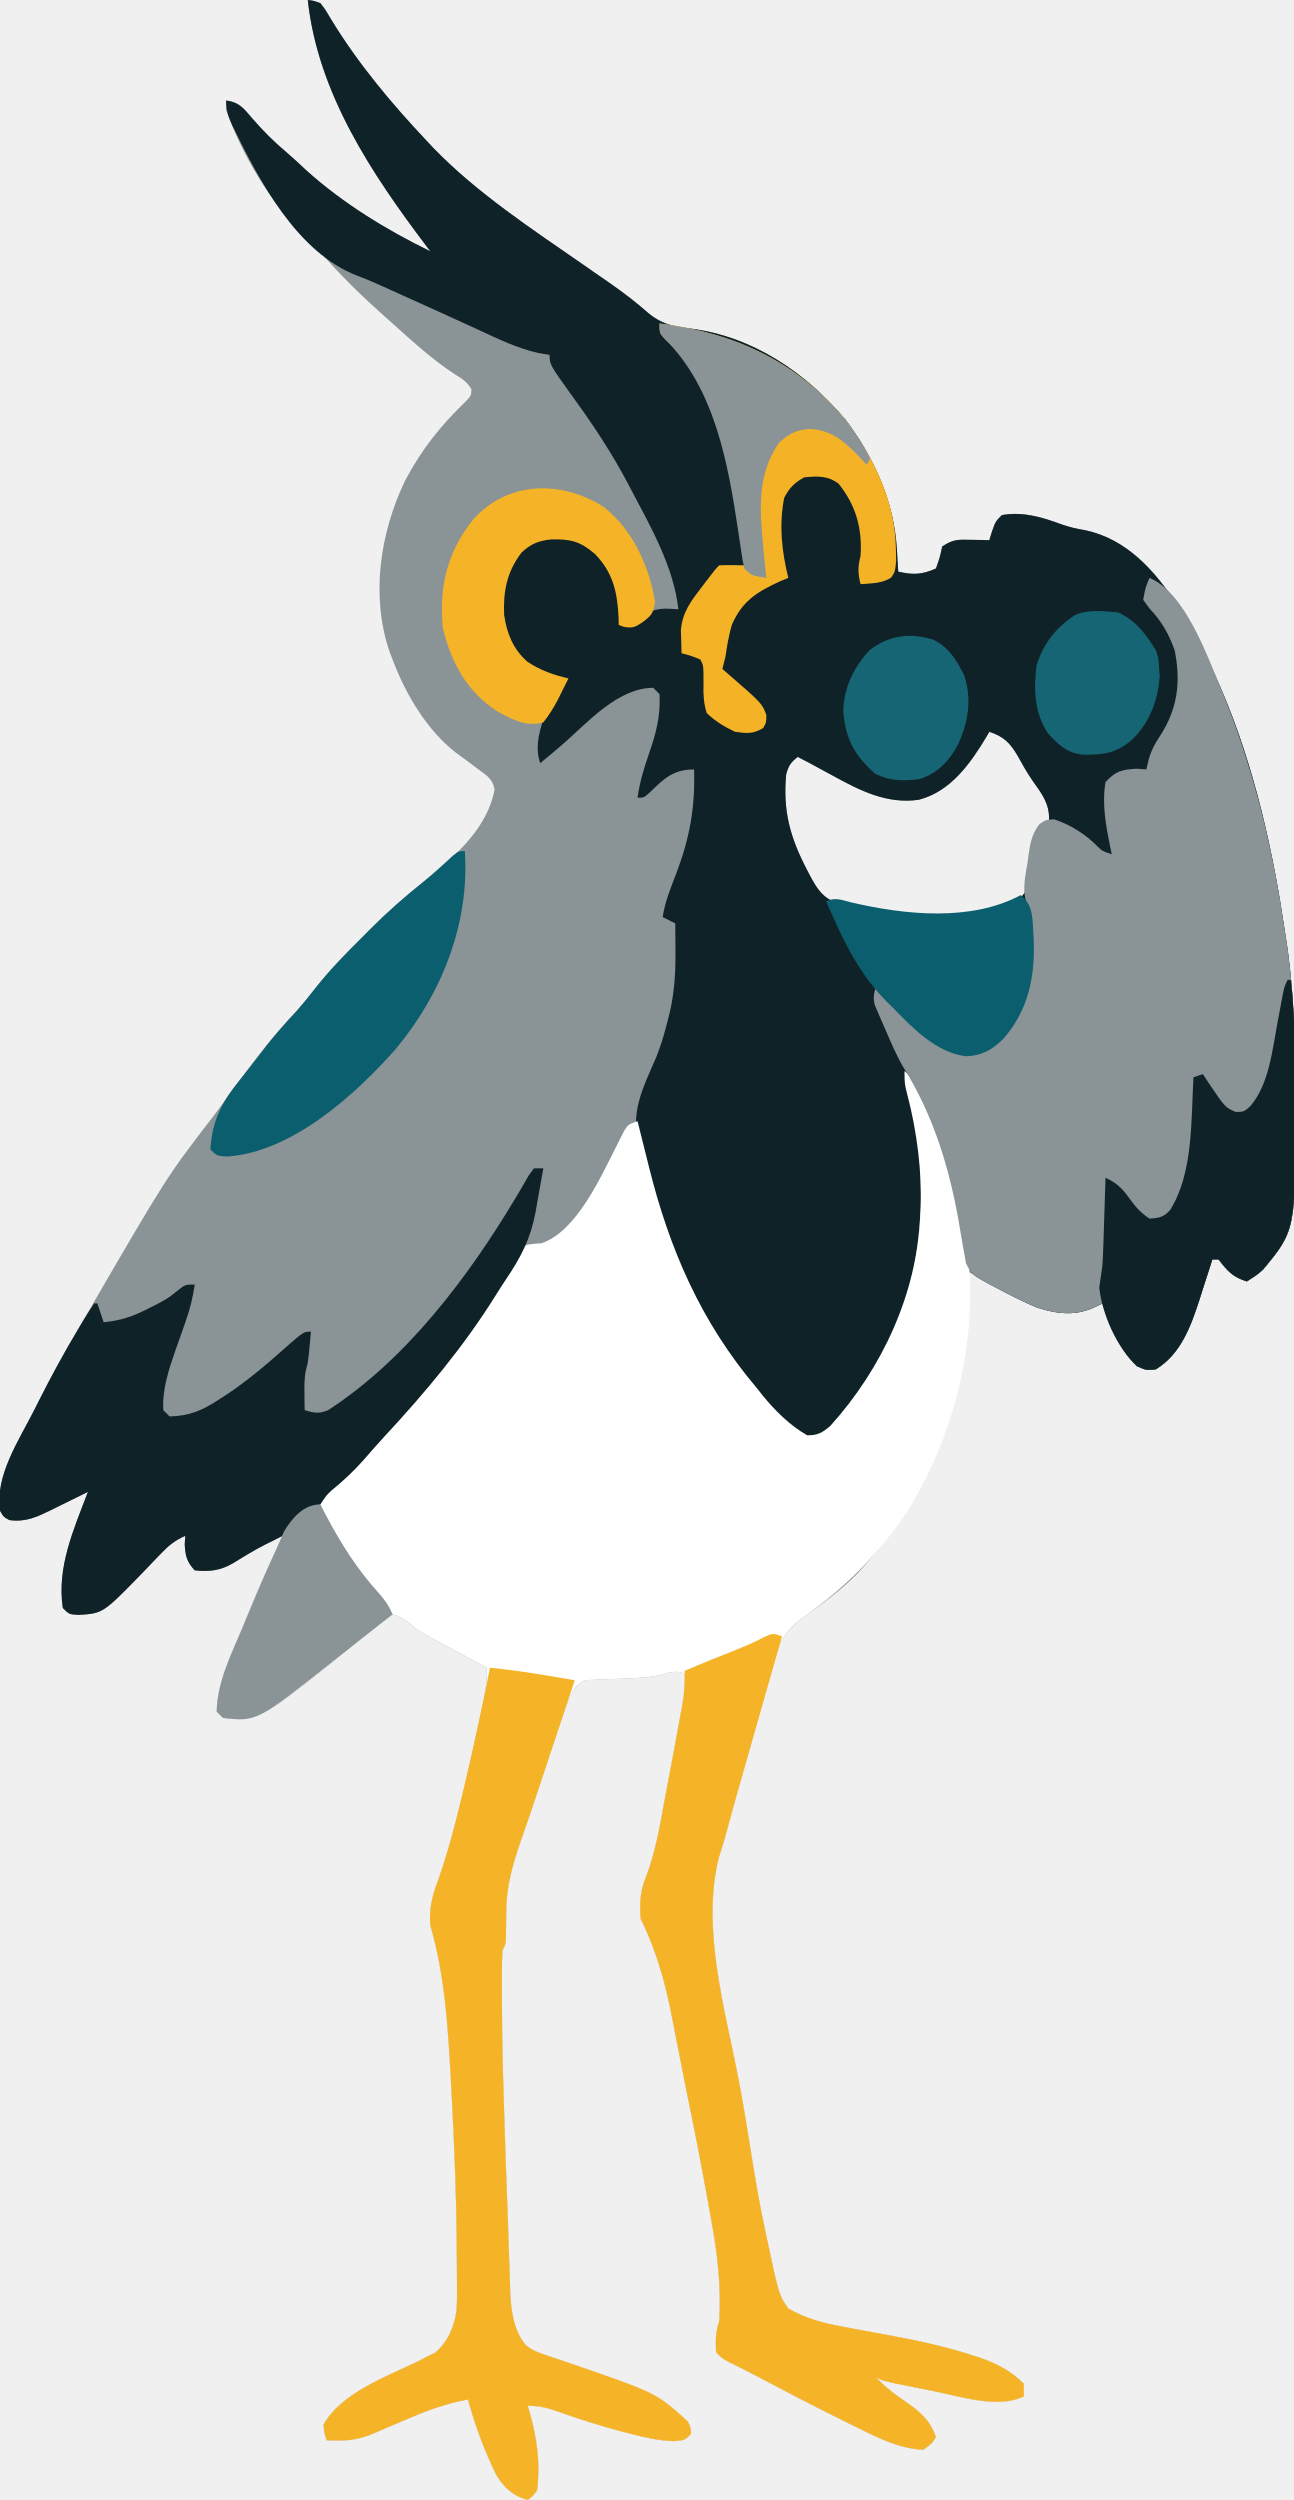
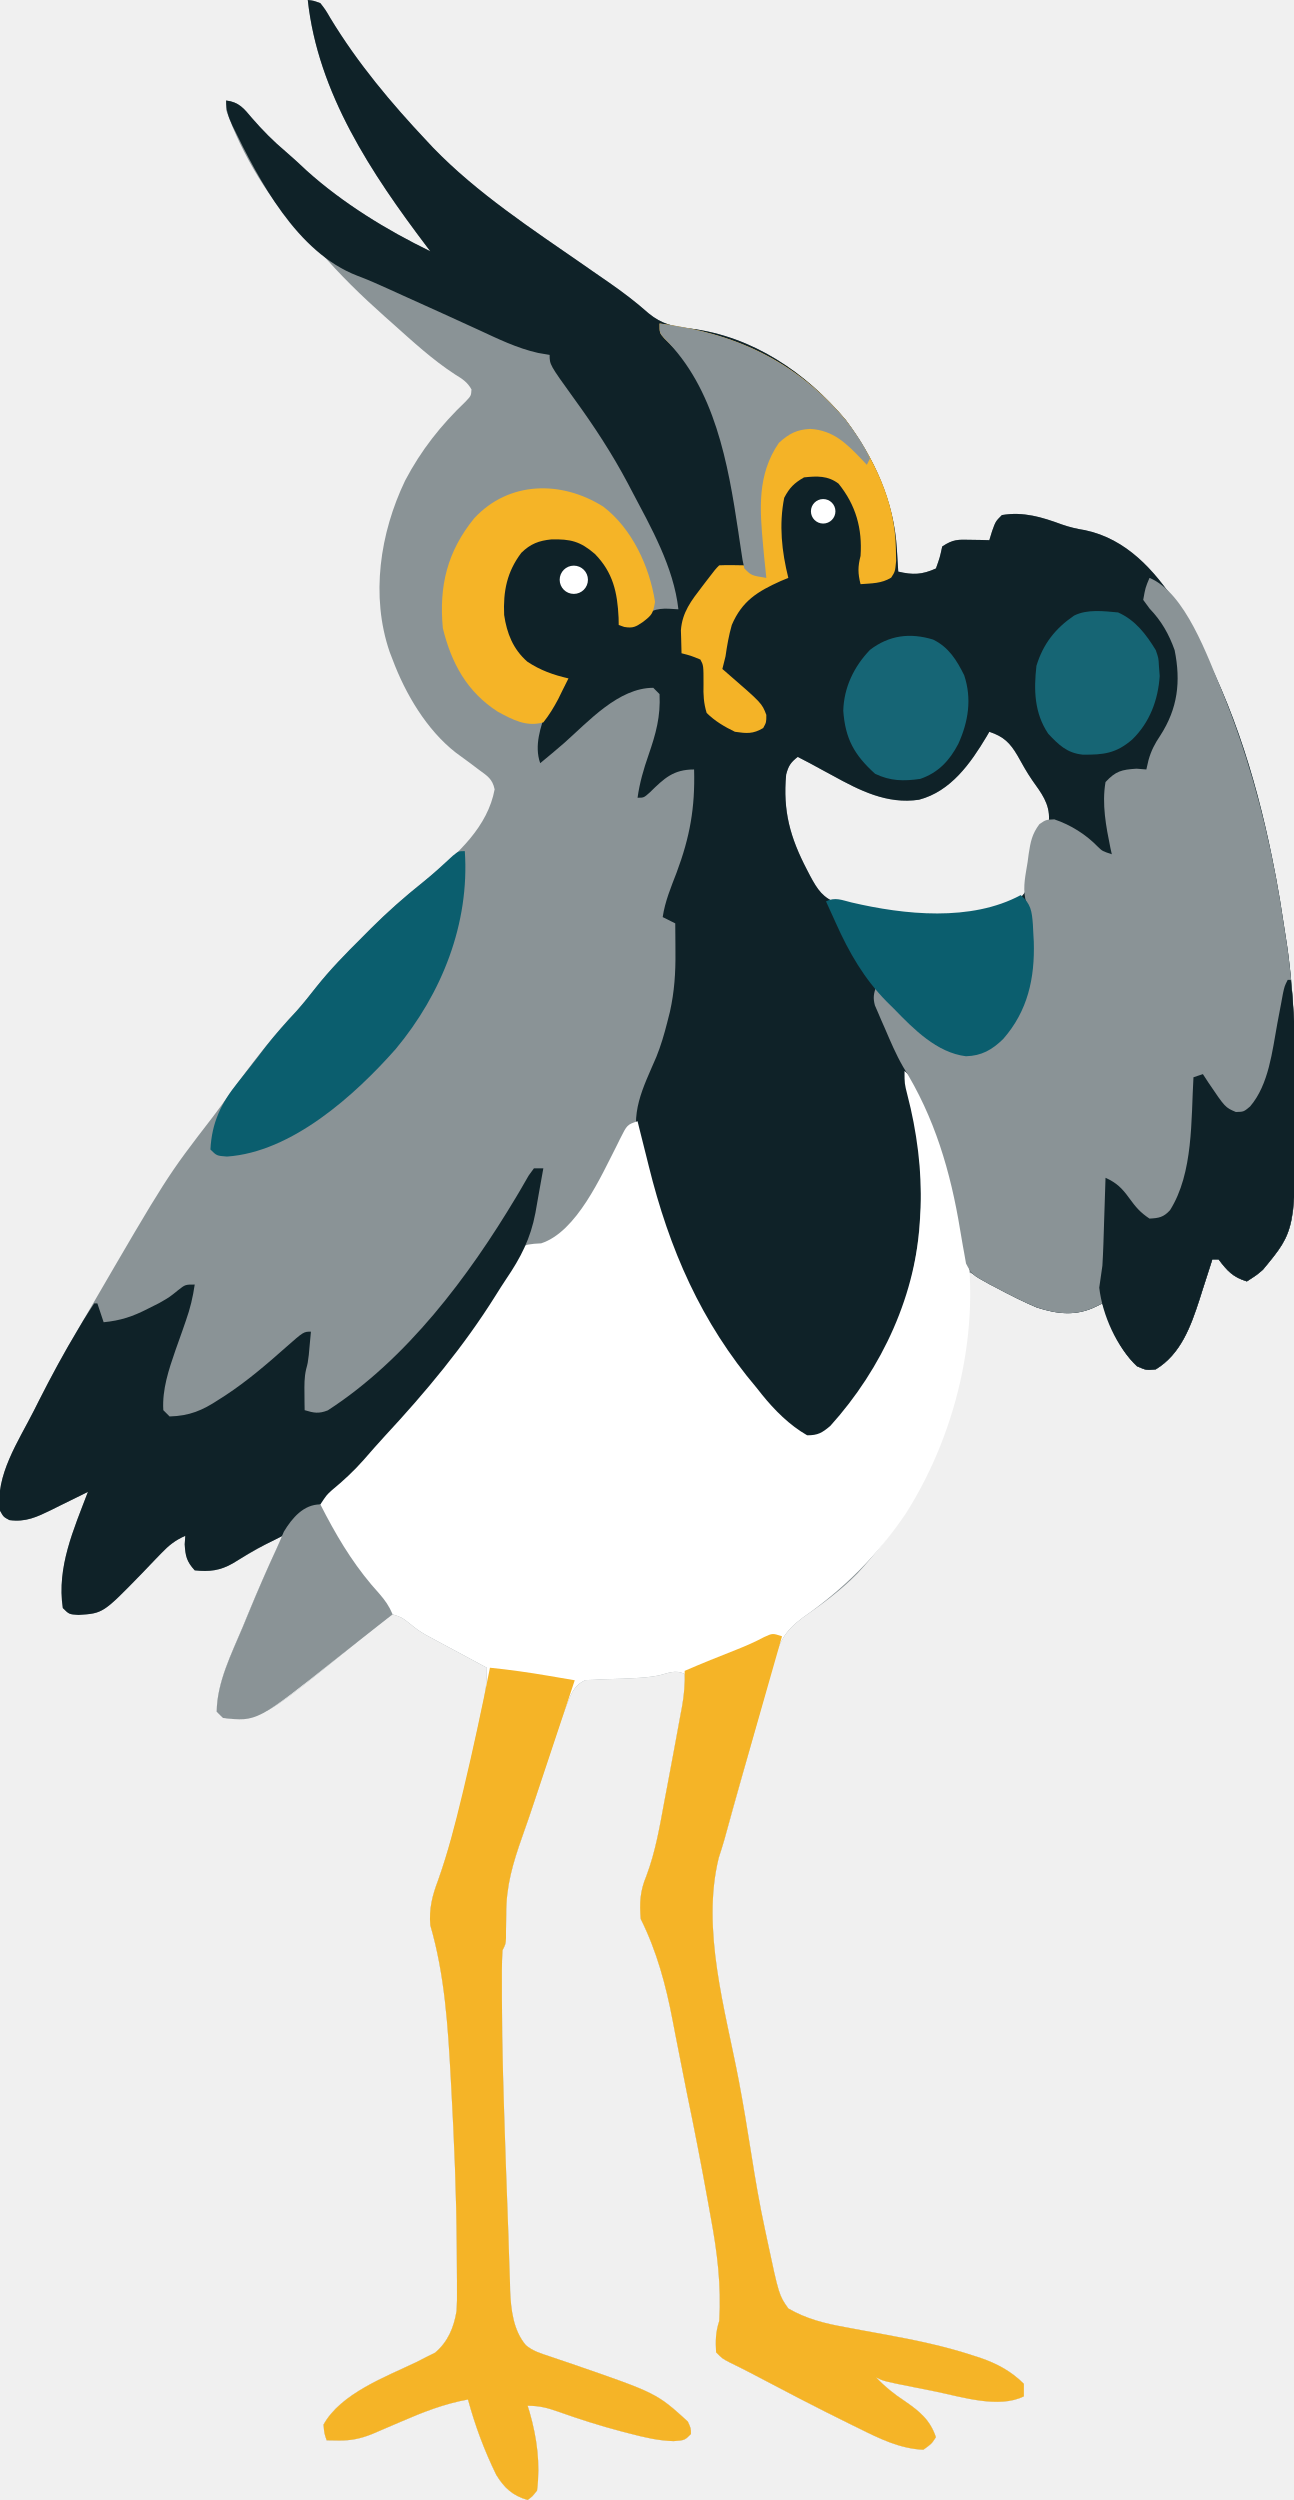
<svg xmlns="http://www.w3.org/2000/svg" viewBox="0 0 412 796" role="img">
  <path d="M0 0 C1.8 0.2 1.8 0.2 4 1 C5.64 3.12 5.64 3.12 7.25 5.88 C15.92 20.17 26.57 32.86 38 45 C38.62 45.66 39.23 46.32 39.87 47 C53.84 61.47 71.5 73.02 87.98 84.46 C88.85 85.06 89.71 85.66 90.6 86.29 C92.36 87.51 94.12 88.73 95.88 89.94 C100.31 93.02 104.47 96.17 108.5 99.75 C112.75 103.25 116.4 103.98 121.8 104.6 C141.69 107.1 158.52 118.57 171.23 133.64 C180.3 145.75 186.68 159.69 187.56 174.81 C187.61 175.51 187.65 176.2 187.69 176.91 C187.8 178.61 187.9 180.3 188 182 C192.65 183.09 195.55 183.01 200 181 C201.25 177.5 201.25 177.5 202 174 C205.53 171.65 207.03 171.79 211.19 171.88 C212.27 171.89 213.36 171.91 214.48 171.93 C215.31 171.95 216.14 171.98 217 172 C217.14 171.53 217.14 171.53 217.88 169.12 C219 166 219 166 221 164 C227.83 162.83 233.77 164.66 240.13 167 C242.63 167.87 244.9 168.39 247.5 168.81 C260.62 171.59 269.49 181.47 276.56 192.19 C277.73 194.11 278.87 196.05 280 198 C280.64 199.1 281.27 200.2 281.93 201.33 C295.18 224.83 302.99 251.6 308 278 C308.13 278.69 308.26 279.37 308.4 280.08 C309.24 284.54 309.97 289.01 310.63 293.5 C310.88 295.19 311.14 296.87 311.42 298.55 C314 314.53 314.32 330.41 314.38 346.56 C314.38 347.08 314.38 347.08 314.4 349.69 C314.65 391.57 314.65 391.57 304.12 404.27 C302.19 405.94 302.19 405.94 299 408 C294.54 406.64 292.79 404.66 290 401 C289.34 401 288.68 401 288 401 C287.81 401.59 287.63 402.18 287.44 402.78 C286.57 405.51 285.69 408.22 284.81 410.94 C284.52 411.86 284.23 412.79 283.93 413.74 C281.13 422.33 278 431.1 270 436 C267 436.31 267 436.31 264 435 C258.29 429.63 255.7 422.18 253 415 C252.38 415.31 251.76 415.62 251.12 415.94 C244.69 419.16 238.72 418.41 232 416.26 C226.56 413.97 221.52 410.94 216.44 407.96 C213 406 213 406 210 405 C210.05 406.2 210.09 407.4 210.14 408.64 C211.07 443.62 198.68 475.36 175 501 C169.68 506.43 163.7 510.8 157.48 515.14 C151.74 519.44 150.05 522.92 148.23 529.7 C147.99 530.56 147.75 531.42 147.5 532.3 C146.71 535.1 145.95 537.89 145.19 540.69 C144.65 542.6 144.12 544.52 143.58 546.43 C142.53 550.22 141.48 554 140.44 557.79 C138.9 563.38 137.33 568.96 135.76 574.54 C134.7 578.29 133.66 582.04 132.63 585.8 C132.08 587.71 131.48 589.61 130.86 591.5 C125.24 614.28 132.98 640.08 137.24 662.47 C138.67 670.05 139.94 677.65 141.13 685.27 C142.44 693.59 143.83 701.84 145.62 710.06 C145.73 710.54 145.73 710.54 146.24 712.99 C150.03 730.79 150.03 730.79 153 735 C158.62 738.29 164.64 739.81 171 740.93 C172.71 741.25 174.42 741.58 176.13 741.9 C178.77 742.39 181.41 742.87 184.05 743.35 C193.5 745.08 202.76 747 211.91 750.01 C212.27 750.13 212.27 750.13 214.12 750.72 C219.45 752.56 223.97 754.97 228 759 C228 760.32 228 761.64 228 763 C220.09 766.96 208.28 763.2 199.96 761.49 C197.85 761.06 195.73 760.64 193.61 760.22 C183.36 758.18 183.36 758.18 181 757 C183.78 759.94 186.62 762.21 190 764.44 C194.7 767.67 198.15 770.45 200 776 C198.62 778.12 198.62 778.12 196 780 C188.59 779.7 181.95 776.44 175.44 773.19 C174.46 772.71 173.49 772.23 172.48 771.74 C161.71 766.45 151.08 760.88 140.46 755.28 C138.46 754.24 136.44 753.24 134.41 752.25 C132 751 132 751 130 749 C129.8 745.31 129.83 742.52 131 739 C131.68 727.72 130.37 717.12 128.31 706.06 C128.03 704.52 127.76 702.97 127.48 701.42 C125.38 689.72 123.12 678.06 120.7 666.43 C120.04 663.19 119.4 659.95 118.78 656.71 C118.19 653.69 117.6 650.68 117 647.67 C116.72 646.22 116.43 644.76 116.16 643.3 C114.04 632.15 111.1 621.21 106 611 C105.59 605.79 105.78 602.1 107.8 597.29 C110.72 589.53 112.06 581.5 113.56 573.38 C113.86 571.83 114.15 570.29 114.44 568.75 C115.17 564.94 115.88 561.12 116.58 557.3 C116.86 555.74 117.15 554.18 117.44 552.62 C117.87 550.3 118.29 547.98 118.71 545.66 C118.84 544.97 118.97 544.27 119.11 543.55 C119.75 539.99 120.14 536.62 120 533 C117.02 531.51 114.78 532.74 111.67 533.48 C108.83 534.03 106.12 534.23 103.23 534.35 C102.24 534.4 101.25 534.45 100.23 534.5 C98.18 534.58 96.14 534.64 94.09 534.68 C93.1 534.74 92.12 534.79 91.11 534.85 C90.66 534.87 90.66 534.87 88.42 534.94 C84.46 536.67 83.53 540.13 82 544 C80.98 546.65 80.07 549.32 79.2 552.02 C78.95 552.77 78.7 553.51 78.45 554.28 C77.67 556.64 76.9 559.01 76.12 561.38 C75.36 563.69 74.6 566.01 73.83 568.33 C73.32 569.88 72.82 571.43 72.31 572.98 C71.03 576.93 69.7 580.86 68.31 584.77 C65.36 593.1 63.11 600.56 63.19 609.5 C63.16 611.28 63.14 613.06 63.11 614.84 C63.11 615.6 63.11 616.35 63.11 617.13 C63 619 63 619 62 621 C61.73 625.26 61.81 629.54 61.81 633.81 C61.81 634.16 61.81 634.16 61.81 635.89 C61.82 652.35 62.39 668.8 62.94 685.25 C62.98 686.56 63.02 687.87 63.07 689.22 C63.32 696.69 63.59 704.16 63.88 711.63 C63.99 714.82 64.09 718.02 64.18 721.21 C64.25 723.07 64.31 724.94 64.38 726.8 C64.4 727.61 64.42 728.42 64.43 729.26 C64.67 735.24 65.42 741.98 69.44 746.69 C71.7 748.59 74.06 749.27 76.86 750.2 C78.03 750.6 79.2 751 80.41 751.41 C81.03 751.62 81.03 751.62 84.19 752.69 C111.05 761.96 111.05 761.96 121 771 C122 773.19 122 773.19 122 775 C120 777 120 777 116.46 777.26 C111.67 777.13 107.24 776.09 102.62 774.88 C101.77 774.66 100.91 774.44 100.02 774.21 C93.15 772.41 86.42 770.26 79.74 767.88 C76.25 766.65 73.74 766 70 766 C70.22 766.69 70.43 767.38 70.66 768.1 C73 776.33 74.08 784.46 73 793 C71.48 794.93 71.48 794.93 70 796 C65.21 794.63 62.55 792.16 60 788 C56.21 780.25 53.25 772.32 51 764 C43.41 765.39 36.75 768 29.69 771.06 C27.57 771.97 25.45 772.88 23.32 773.79 C22.4 774.19 21.47 774.59 20.51 775 C16.82 776.47 13.72 777.13 9.75 777.06 C9.13 777.05 9.13 777.05 6 777 C5.25 774.81 5.25 774.81 5 772 C10.51 762.03 24.85 756.76 34.61 752.07 C35.63 751.54 36.66 751.02 37.71 750.48 C38.63 750.02 39.55 749.57 40.5 749.1 C44.61 745.64 46.49 741.1 47.36 735.83 C47.51 733.59 47.53 731.39 47.5 729.14 C47.5 728.3 47.5 727.46 47.5 726.59 C47.5 723.81 47.47 721.03 47.44 718.25 C47.43 717.77 47.43 717.77 47.42 715.33 C47.31 698.51 46.61 681.73 45.69 664.94 C45.63 663.83 45.57 662.73 45.51 661.59 C44.62 645.24 43.61 628.79 39 613 C38.57 607.65 39.63 603.56 41.5 598.62 C47.8 580.92 51.55 562.1 55.5 543.75 C55.58 543.38 55.58 543.38 55.98 541.52 C56.73 537.94 57.06 534.64 57 531 C56.36 530.66 55.72 530.31 55.06 529.96 C52.14 528.4 49.23 526.82 46.31 525.25 C45.31 524.71 44.3 524.17 43.26 523.62 C42.28 523.09 41.31 522.56 40.3 522.02 C39.85 521.77 39.85 521.77 37.59 520.56 C35 519 35 519 32.36 516.87 C30 515 30 515 27 514 C24.74 515.53 22.71 517.07 20.62 518.81 C19.36 519.84 18.09 520.86 16.82 521.89 C16.5 522.15 16.5 522.15 14.88 523.47 C-13.03 546.23 -13.03 546.23 -24.25 547.31 C-27 547 -27 547 -29 545 C-28.9 535.64 -24.3 526.61 -20.75 518.12 C-20.18 516.74 -19.62 515.36 -19.05 513.98 C-15.58 505.55 -11.89 497.24 -8 489 C-13.47 491.63 -18.64 494.53 -23.8 497.73 C-27.9 500.1 -31.32 500.5 -36 500 C-38.56 497.19 -38.97 495.48 -39.19 491.69 C-39.13 490.8 -39.06 489.91 -39 489 C-42.15 490.39 -44.2 492 -46.57 494.48 C-47.24 495.17 -47.91 495.86 -48.6 496.57 C-49.97 498.01 -51.35 499.44 -52.72 500.88 C-65.19 513.7 -65.19 513.7 -73 514.19 C-76 514 -76 514 -78 512 C-79.96 498.94 -74.52 486.93 -70 475 C-70.54 475.27 -71.09 475.55 -71.65 475.83 C-74.14 477.06 -76.63 478.28 -79.12 479.5 C-79.55 479.71 -79.55 479.71 -81.72 480.8 C-86.27 483.01 -89.81 484.71 -95 484 C-96.87 483 -96.87 483 -98 481 C-99.62 469.86 -92.05 458.76 -87.19 449.12 C-86.66 448.07 -86.13 447.02 -85.58 445.93 C-81.99 438.85 -78.28 431.91 -74.23 425.08 C-72.68 422.45 -71.14 419.81 -69.61 417.17 C-44.85 374.58 -44.85 374.58 -30.32 355.73 C-28.46 353.29 -26.67 350.8 -24.88 348.31 C-18.19 339.1 -11.44 330.2 -3.62 321.93 C-1.41 319.45 0.62 316.94 2.66 314.33 C7.17 308.64 12.16 303.54 17.31 298.44 C18.19 297.56 19.06 296.68 19.96 295.77 C25.99 289.75 32.33 284.3 39 279 C47.86 271.83 57.33 263.12 59.49 251.33 C58.79 247.98 57.17 247.06 54.44 245.06 C53.52 244.37 52.6 243.67 51.65 242.95 C50.15 241.84 48.64 240.74 47.13 239.64 C37.85 232.41 31.06 220.88 27 210 C26.85 209.6 26.85 209.6 26.07 207.59 C19.95 189.75 22.99 169.7 31 153 C36.05 143.38 42.41 135.33 50.26 127.85 C52 126 52 126 52.12 124 C50.79 121.63 49.22 120.65 46.93 119.25 C39.77 114.61 33.35 108.68 27 103 C26.2 102.29 25.39 101.58 24.56 100.84 C17.15 94.24 10.15 87.45 3.7 79.9 C2.13 78.14 0.49 76.59 -1.25 75 C-11.81 64.56 -21.13 49.02 -26 35 C-26 34.01 -26 33.02 -26 32 C-21.88 32.5 -20.35 34.53 -17.75 37.62 C-14.39 41.49 -10.99 44.94 -7.08 48.23 C-4.75 50.21 -2.54 52.29 -0.31 54.38 C11.17 64.7 25.12 73.26 39 80 C38.62 79.5 38.25 79.01 37.86 78.49 C20.33 55.3 3.19 29.63 0 0 Z M217 233 C216.86 233.24 216.86 233.24 216.15 234.47 C211.01 243.06 204.78 251.94 194.62 254.63 C184.41 256.15 175.73 251.68 167 246.88 C166.16 246.42 165.31 245.96 164.44 245.5 C162.9 244.66 161.35 243.83 159.81 242.98 C158.55 242.3 157.28 241.64 156 241 C153.76 242.75 153.04 243.84 152.31 246.62 C151.24 258.22 153.58 266.66 158.94 276.94 C159.27 277.59 159.61 278.24 159.96 278.91 C162.28 283.22 164.08 286.04 168.82 287.59 C186.74 292.4 209 294.55 226.24 286.48 C230.2 282.92 230.18 279.64 230.62 274.5 C231.48 265.6 231.48 265.6 234.08 262.57 C234.4 262.31 234.4 262.31 236 261 C236.24 255.85 233.53 252.47 230.68 248.45 C228.94 245.91 227.48 243.31 226 240.62 C223.61 236.55 221.62 234.54 217 233 Z " fill="#8A9396" transform="translate(98,0)" />
  <path d="M0 0 C1.8 0.2 1.8 0.2 4 1 C5.64 3.12 5.64 3.12 7.25 5.88 C15.92 20.17 26.57 32.86 38 45 C38.62 45.66 39.23 46.32 39.87 47 C53.84 61.47 71.5 73.02 87.98 84.46 C88.41 84.76 88.41 84.76 90.6 86.29 C92.36 87.51 94.12 88.73 95.88 89.94 C100.31 93.02 104.47 96.17 108.5 99.75 C112.75 103.25 116.4 103.98 121.8 104.6 C141.69 107.1 158.52 118.57 171.23 133.64 C180.3 145.75 186.68 159.69 187.56 174.81 C187.61 175.51 187.65 176.2 187.69 176.91 C187.8 178.61 187.9 180.3 188 182 C192.65 183.09 195.55 183.01 200 181 C201.25 177.5 201.25 177.5 202 174 C205.53 171.65 207.03 171.79 211.19 171.88 C212.27 171.89 213.36 171.91 214.48 171.93 C215.31 171.95 216.14 171.98 217 172 C217.14 171.53 217.14 171.53 217.88 169.12 C219 166 219 166 221 164 C227.83 162.83 233.77 164.66 240.13 167 C242.63 167.87 244.9 168.39 247.5 168.81 C260.62 171.59 269.49 181.47 276.56 192.19 C277.73 194.11 278.87 196.05 280 198 C280.64 199.1 281.27 200.2 281.93 201.33 C295.18 224.83 302.99 251.6 308 278 C308.13 278.69 308.26 279.37 308.4 280.08 C309.24 284.54 309.97 289.01 310.63 293.5 C310.88 295.19 311.14 296.87 311.42 298.55 C314 314.53 314.32 330.41 314.38 346.56 C314.38 347.08 314.38 347.08 314.4 349.69 C314.65 391.57 314.65 391.57 304.12 404.27 C302.19 405.94 302.19 405.94 299 408 C294.54 406.64 292.79 404.66 290 401 C289.34 401 288.68 401 288 401 C287.81 401.59 287.63 402.18 287.44 402.78 C286.57 405.51 285.69 408.22 284.81 410.94 C284.52 411.86 284.23 412.79 283.93 413.74 C281.13 422.33 278 431.1 270 436 C267 436.31 267 436.31 264 435 C258.29 429.63 255.7 422.18 253 415 C252.38 415.31 251.76 415.62 251.12 415.94 C244.78 419.11 238.77 418.48 232.13 416.31 C227.79 414.5 223.65 412.4 219.5 410.19 C218.7 409.77 217.9 409.36 217.07 408.93 C211.43 405.82 211.43 405.82 209.58 402.31 C209.39 401.22 209.2 400.13 209 399 C208.93 398.63 208.93 398.63 208.59 396.77 C208.28 395.05 207.99 393.34 207.71 391.62 C204.79 373.73 199.65 357.92 191 342 C191.11 342.54 191.22 343.08 191.33 343.63 C197.97 378.07 197.52 410.73 177.62 440.96 C174.75 445.14 171.64 449.1 168.31 452.94 C167.87 453.46 167.43 453.99 166.98 454.53 C165.68 455.96 165.68 455.96 163 458 C157.88 458.15 155.32 456.03 151.69 452.62 C146.27 447.47 141.54 441.94 137 436 C136.67 435.57 136.67 435.57 134.98 433.42 C120.9 414.87 112.8 393.64 107.54 371.1 C107.05 369.18 106.41 367.31 105.75 365.44 C102.26 354.55 106.71 346.49 110.98 336.52 C112.43 332.94 113.49 329.31 114.44 325.56 C114.72 324.43 115.01 323.3 115.31 322.13 C116.74 315.67 117.13 309.71 117.06 303.12 C117.06 302.69 117.06 302.69 117.05 300.46 C117.04 298.31 117.02 296.15 117 294 C115.68 293.34 114.36 292.68 113 292 C113.74 287 115.64 282.5 117.44 277.81 C121.67 266.49 123.34 257.17 123 245 C116.41 245 113.54 247.76 108.92 252.29 C107 254 107 254 105 254 C105.65 249.25 106.93 244.88 108.5 240.38 C110.84 233.57 112.35 228.21 112 221 C111.34 220.34 110.68 219.68 110 219 C98.94 219 89.39 229.7 81.65 236.56 C79.14 238.75 76.57 240.88 74 243 C72.02 237.36 74.17 231.45 76 226 C77.44 223.61 78.95 221.58 80.79 219.49 C82 218 82 218 82 216 C81.4 215.88 81.4 215.88 78.38 215.25 C71.32 213.43 67.62 210.04 63.98 203.9 C60.75 197.63 60.91 189.77 62.84 183.1 C65.11 178.02 67.79 174.42 72.75 171.78 C76.89 170.35 80.71 170.23 85 171 C91.62 174.25 96.45 180.12 99 187 C99.53 190.99 99.81 194.98 100 199 C102.98 198.39 104.21 197.84 106.75 195.94 C110.94 193.44 113.21 193.67 118 194 C116.51 180.53 109.26 167.86 103 156 C102.83 155.67 102.83 155.67 101.96 154.01 C96.91 144.47 91.14 135.66 84.8 126.94 C77 116.12 77 116.12 77 113 C75.8 112.8 74.6 112.59 73.36 112.38 C66.59 110.87 60.46 107.84 54.19 104.94 C52.9 104.35 51.61 103.76 50.31 103.17 C47.74 102 45.17 100.83 42.6 99.65 C38.54 97.79 34.46 95.95 30.38 94.13 C28.73 93.38 27.08 92.64 25.43 91.88 C22.24 90.43 19.08 89.03 15.79 87.8 C-3.48 80.41 -15.45 57.59 -24 40 C-25.34 36.98 -26 35.32 -26 32 C-21.88 32.5 -20.35 34.53 -17.75 37.62 C-14.39 41.49 -10.99 44.94 -7.08 48.23 C-4.75 50.21 -2.54 52.29 -0.31 54.38 C11.17 64.7 25.12 73.26 39 80 C38.62 79.5 38.25 79.01 37.86 78.49 C20.33 55.3 3.19 29.63 0 0 Z M217 233 C216.86 233.24 216.86 233.24 216.15 234.47 C211.01 243.06 204.78 251.94 194.62 254.63 C184.41 256.15 175.73 251.68 167 246.88 C166.16 246.42 165.31 245.96 164.44 245.5 C162.9 244.66 161.35 243.83 159.81 242.98 C158.55 242.3 157.28 241.64 156 241 C153.76 242.75 153.04 243.84 152.31 246.62 C151.24 258.22 153.58 266.66 158.94 276.94 C159.27 277.59 159.61 278.24 159.96 278.91 C162.28 283.22 164.08 286.04 168.82 287.59 C186.74 292.4 209 294.55 226.24 286.48 C230.2 282.92 230.18 279.64 230.62 274.5 C231.48 265.6 231.48 265.6 234.08 262.57 C234.4 262.31 234.4 262.31 236 261 C236.24 255.85 233.53 252.47 230.68 248.45 C228.94 245.91 227.48 243.31 226 240.62 C223.61 236.55 221.62 234.54 217 233 Z " fill="#0F2228" transform="translate(98,0)" />
  <path d="M0 0 C11.68 10.04 14.89 30.74 18 45 C18.18 45.84 18.37 46.68 18.56 47.55 C25.15 78.95 17.55 113.79 0.49 140.79 C-8.53 154.17 -19.32 164.92 -32.52 174.14 C-38.26 178.44 -39.95 181.92 -41.77 188.7 C-42.01 189.56 -42.25 190.42 -42.5 191.3 C-43.29 194.1 -44.05 196.89 -44.81 199.69 C-45.35 201.6 -45.88 203.52 -46.42 205.43 C-47.47 209.22 -48.52 213 -49.56 216.79 C-51.1 222.38 -52.67 227.96 -54.24 233.54 C-55.3 237.29 -56.34 241.04 -57.37 244.8 C-57.92 246.71 -58.52 248.61 -59.14 250.5 C-64.76 273.28 -57.02 299.08 -52.76 321.47 C-51.33 329.05 -50.06 336.65 -48.87 344.27 C-47.56 352.59 -46.17 360.84 -44.38 369.06 C-44.17 370.03 -43.97 370.99 -43.76 371.99 C-39.97 389.79 -39.97 389.79 -37 394 C-31.38 397.29 -25.36 398.81 -19 399.93 C-17.29 400.25 -15.58 400.58 -13.87 400.9 C-11.23 401.39 -8.59 401.87 -5.95 402.35 C3.5 404.08 12.76 406 21.91 409.01 C22.64 409.24 23.37 409.48 24.12 409.72 C29.45 411.56 33.97 413.97 38 418 C38 419.32 38 420.64 38 422 C30.09 425.96 18.28 422.2 9.96 420.49 C7.85 420.06 5.73 419.64 3.61 419.22 C-6.64 417.18 -6.64 417.18 -9 416 C-6.22 418.94 -3.38 421.21 0 423.44 C4.7 426.67 8.15 429.45 10 435 C8.63 437.12 8.63 437.12 6 439 C-1.41 438.7 -8.05 435.44 -14.56 432.19 C-15.54 431.71 -16.51 431.23 -17.52 430.74 C-28.29 425.45 -38.92 419.88 -49.54 414.28 C-51.54 413.24 -53.56 412.24 -55.59 411.25 C-58 410 -58 410 -60 408 C-60.2 404.31 -60.17 401.52 -59 398 C-58.32 386.72 -59.63 376.12 -61.69 365.06 C-61.97 363.52 -62.24 361.97 -62.52 360.42 C-64.62 348.72 -66.88 337.06 -69.3 325.43 C-69.96 322.19 -70.6 318.95 -71.22 315.71 C-71.81 312.69 -72.4 309.68 -73 306.67 C-73.28 305.22 -73.57 303.76 -73.84 302.3 C-75.96 291.15 -78.9 280.21 -84 270 C-84.41 264.79 -84.22 261.1 -82.2 256.29 C-79.28 248.53 -77.94 240.5 -76.44 232.38 C-76.14 230.83 -75.85 229.29 -75.56 227.75 C-74.83 223.94 -74.12 220.12 -73.42 216.3 C-73.14 214.74 -72.85 213.18 -72.56 211.62 C-72.13 209.3 -71.71 206.98 -71.29 204.66 C-71.16 203.97 -71.03 203.27 -70.89 202.55 C-70.25 198.99 -69.86 195.62 -70 192 C-72.98 190.51 -75.22 191.74 -78.33 192.48 C-81.17 193.03 -83.88 193.23 -86.77 193.35 C-87.26 193.38 -87.26 193.38 -89.77 193.5 C-91.82 193.58 -93.86 193.64 -95.91 193.68 C-96.9 193.74 -97.88 193.79 -98.89 193.85 C-99.78 193.88 -100.67 193.91 -101.58 193.94 C-105.54 195.67 -106.47 199.13 -108 203 C-109.02 205.65 -109.93 208.32 -110.8 211.02 C-111.05 211.77 -111.3 212.51 -111.55 213.28 C-112.33 215.64 -113.1 218.01 -113.88 220.38 C-114.64 222.69 -115.4 225.01 -116.17 227.33 C-116.68 228.88 -117.18 230.43 -117.69 231.98 C-118.97 235.93 -120.3 239.86 -121.69 243.77 C-124.64 252.1 -126.89 259.56 -126.81 268.5 C-126.84 270.28 -126.86 272.06 -126.89 273.84 C-126.89 274.6 -126.89 275.35 -126.89 276.13 C-127 278 -127 278 -128 280 C-128.27 284.26 -128.19 288.54 -128.19 292.81 C-128.19 293.16 -128.19 293.16 -128.19 294.89 C-128.18 311.35 -127.61 327.8 -127.06 344.25 C-127.02 345.56 -126.98 346.87 -126.93 348.22 C-126.68 355.69 -126.41 363.16 -126.12 370.63 C-126.01 373.82 -125.91 377.02 -125.82 380.21 C-125.75 382.07 -125.69 383.94 -125.62 385.8 C-125.6 386.61 -125.58 387.42 -125.57 388.26 C-125.33 394.24 -124.58 400.98 -120.56 405.69 C-118.3 407.59 -115.94 408.27 -113.14 409.2 C-111.97 409.6 -110.8 410 -109.59 410.41 C-108.34 410.83 -107.1 411.25 -105.81 411.69 C-78.95 420.96 -78.95 420.96 -69 430 C-68 432.19 -68 432.19 -68 434 C-70 436 -70 436 -73.54 436.26 C-78.33 436.13 -82.76 435.09 -87.38 433.88 C-88.23 433.66 -89.09 433.44 -89.98 433.21 C-96.85 431.41 -103.58 429.26 -110.26 426.88 C-113.75 425.65 -116.26 425 -120 425 C-119.78 425.69 -119.57 426.38 -119.34 427.1 C-117 435.33 -115.92 443.46 -117 452 C-118.52 453.93 -118.52 453.93 -120 455 C-124.79 453.63 -127.45 451.16 -130 447 C-133.79 439.25 -136.75 431.32 -139 423 C-146.59 424.39 -153.25 427 -160.31 430.06 C-162.43 430.97 -164.55 431.88 -166.68 432.79 C-167.6 433.19 -168.53 433.59 -169.49 434 C-173.18 435.47 -176.28 436.13 -180.25 436.06 C-180.87 436.05 -180.87 436.05 -184 436 C-184.75 433.81 -184.75 433.81 -185 431 C-179.49 421.03 -165.15 415.76 -155.39 411.07 C-154.37 410.54 -153.34 410.02 -152.29 409.48 C-151.37 409.02 -150.45 408.57 -149.5 408.1 C-145.39 404.64 -143.51 400.1 -142.64 394.83 C-142.49 392.59 -142.47 390.39 -142.5 388.14 C-142.5 387.3 -142.5 386.46 -142.5 385.59 C-142.5 382.81 -142.53 380.03 -142.56 377.25 C-142.57 376.77 -142.57 376.77 -142.58 374.33 C-142.69 357.51 -143.39 340.73 -144.31 323.94 C-144.37 322.83 -144.43 321.73 -144.49 320.59 C-145.38 304.24 -146.39 287.79 -151 272 C-151.43 266.65 -150.37 262.56 -148.5 257.62 C-142.2 239.92 -138.45 221.1 -134.5 202.75 C-134.34 202.01 -134.18 201.28 -134.02 200.52 C-133.27 196.94 -132.94 193.64 -133 190 C-133.64 189.66 -134.28 189.31 -134.94 188.96 C-137.86 187.4 -140.77 185.82 -143.69 184.25 C-144.69 183.71 -145.7 183.17 -146.74 182.62 C-147.72 182.09 -148.69 181.56 -149.7 181.02 C-150.15 180.77 -150.15 180.77 -152.41 179.56 C-155 178 -155 178 -157.64 175.87 C-160 174 -160 174 -163 173 C-165.26 174.53 -167.29 176.07 -169.38 177.81 C-170.64 178.84 -171.91 179.86 -173.18 180.89 C-173.82 181.41 -174.46 181.93 -175.12 182.47 C-203.03 205.23 -203.03 205.23 -214.25 206.31 C-217 206 -217 206 -219 204 C-218.91 194.6 -214.26 185.52 -210.69 177 C-210.11 175.6 -209.54 174.2 -208.96 172.8 C-206.1 165.86 -203.15 158.98 -199.99 152.17 C-199.16 150.36 -198.39 148.53 -197.62 146.69 C-195.43 143.05 -192.58 140.3 -189 138 C-188.01 138 -187.02 138 -186 138 C-185.9 137.73 -185.9 137.73 -185.39 136.36 C-183.44 133.04 -180.67 130.77 -177.81 128.25 C-173.51 124.37 -169.44 120.49 -165.72 116.04 C-163.64 113.58 -161.45 111.23 -159.25 108.88 C-146.12 94.44 -134.64 78.48 -125.35 61.32 C-122.46 56.16 -122.46 56.16 -120.01 55.3 C-118 55 -118 55 -115.69 54.88 C-104.36 51.19 -96.64 33.52 -91.56 23.62 C-91.4 23.3 -91.4 23.3 -90.6 21.66 C-88.31 17.1 -88.31 17.1 -85 16 C-84.84 16.65 -84.68 17.29 -84.52 17.96 C-83.69 21.31 -82.84 24.65 -82 28 C-81.82 28.72 -81.65 29.44 -81.46 30.18 C-74.91 56.69 -64.81 80 -47 101 C-46.49 101.65 -45.97 102.3 -45.45 102.96 C-41.42 107.98 -36.6 112.8 -31 116 C-27.57 116.01 -26.27 115.23 -23.64 113.02 C-7.15 94.75 4.01 70.83 5 46 C5.05 45.18 5.1 44.35 5.16 43.5 C5.56 31.71 3.89 19 0.9 7.58 C0 4 0 4 0 0 Z " fill="#FFFFFF" transform="translate(288,341)" />
  <path d="M0 0 C11.45 4.74 18.48 25.14 23.07 35.96 C30.68 54.57 36.25 74.25 40 94 C40.13 94.69 40.26 95.37 40.4 96.08 C41.24 100.54 41.97 105.01 42.63 109.5 C42.88 111.19 43.14 112.87 43.42 114.55 C46 130.53 46.32 146.41 46.38 162.56 C46.38 163.59 46.39 164.62 46.4 165.69 C46.65 207.57 46.65 207.57 36.12 220.27 C34.19 221.94 34.19 221.94 31 224 C26.54 222.64 24.79 220.66 22 217 C21.34 217 20.68 217 20 217 C19.81 217.59 19.63 218.18 19.44 218.78 C18.57 221.51 17.69 224.22 16.81 226.94 C16.52 227.86 16.23 228.79 15.93 229.74 C13.13 238.33 10 247.1 2 252 C-1 252.31 -1 252.31 -4 251 C-9.71 245.63 -12.3 238.18 -15 231 C-15.62 231.31 -16.24 231.62 -16.88 231.94 C-23.22 235.11 -29.23 234.48 -35.87 232.31 C-40.21 230.5 -44.35 228.4 -48.5 226.19 C-49.3 225.77 -50.1 225.36 -50.93 224.93 C-56.57 221.82 -56.57 221.82 -58.42 218.31 C-58.61 217.22 -58.8 216.13 -59 215 C-59.14 214.26 -59.27 213.53 -59.41 212.77 C-59.72 211.05 -60.01 209.34 -60.29 207.62 C-63.31 189.12 -68.44 171.64 -78.47 155.65 C-80.73 151.72 -82.47 147.6 -84.25 143.44 C-84.63 142.59 -85 141.74 -85.39 140.86 C-85.74 140.04 -86.09 139.22 -86.45 138.37 C-86.77 137.63 -87.1 136.88 -87.43 136.12 C-88.08 133.69 -87.81 132.35 -87 130 C-86.6 130.42 -86.21 130.85 -85.8 131.28 C-68.17 149.91 -68.17 149.91 -58.61 151.36 C-53.25 151.24 -49.58 148.96 -45.79 145.3 C-36.98 134.01 -37.07 119.49 -38.68 105.94 C-39 104 -39 104 -39.55 102.15 C-40.37 98.24 -39.42 94.41 -38.81 90.5 C-38.7 89.65 -38.58 88.79 -38.47 87.91 C-37.87 84.05 -37.43 81.58 -35.05 78.41 C-33 77 -33 77 -30.31 76.88 C-25.1 78.64 -20.26 81.66 -16.42 85.63 C-15 87 -15 87 -12 88 C-12.07 87.67 -12.07 87.67 -12.44 86.02 C-13.84 79.13 -15.21 72 -14 65 C-10.72 61.49 -8.89 61.06 -4.12 60.75 C-3.09 60.83 -2.06 60.91 -1 61 C-0.77 60.01 -0.55 59.02 -0.31 58 C0.53 55.01 1.7 52.76 3.44 50.19 C9 41.57 10.02 33.03 8 23 C6.18 17.9 3.81 13.71 0.06 9.81 C-0.62 8.88 -1.3 7.96 -2 7 C-1.31 3.12 -1.31 3.12 0 0 Z " fill="#8A9396" transform="translate(366,184)" />
  <path d="M0 0 C0.99 0 1.98 0 3 0 C2.56 2.58 2.1 5.16 1.61 7.74 C1.21 9.88 0.83 12.02 0.48 14.17 C-1.07 22.39 -4.2 28.43 -8.88 35.32 C-10.02 37.03 -11.12 38.76 -12.21 40.51 C-22.35 56.73 -34.45 71.22 -47.44 85.21 C-49.73 87.71 -51.97 90.25 -54.19 92.81 C-57.32 96.37 -60.68 99.47 -64.34 102.49 C-66 104 -66 104 -68 107 C-69.65 108.03 -71.32 109.02 -73 110 C-76 112.23 -77.91 113.87 -80 117 C-81.87 117.97 -83.74 118.92 -85.64 119.82 C-89.16 121.58 -92.46 123.66 -95.8 125.73 C-99.9 128.1 -103.32 128.5 -108 128 C-110.56 125.19 -110.97 123.48 -111.19 119.69 C-111.13 118.8 -111.06 117.91 -111 117 C-114.15 118.39 -116.2 120 -118.57 122.48 C-119.24 123.17 -119.91 123.86 -120.6 124.57 C-121.97 126.01 -123.35 127.44 -124.72 128.88 C-137.19 141.7 -137.19 141.7 -145 142.19 C-148 142 -148 142 -150 140 C-151.96 126.94 -146.52 114.93 -142 103 C-142.54 103.27 -143.09 103.55 -143.65 103.83 C-146.14 105.06 -148.63 106.28 -151.12 107.5 C-151.55 107.71 -151.55 107.71 -153.72 108.8 C-158.27 111.01 -161.81 112.71 -167 112 C-168.88 111 -168.88 111 -170 109 C-171.62 97.86 -164.05 86.76 -159.19 77.12 C-158.66 76.08 -158.14 75.04 -157.6 73.96 C-153.65 66.15 -149.51 58.5 -145 51 C-144.48 50.14 -143.97 49.27 -143.44 48.38 C-142.33 46.56 -141.17 44.78 -140 43 C-139.67 43 -139.34 43 -139 43 C-138.34 44.98 -137.68 46.96 -137 49 C-131.63 48.48 -127.74 47.19 -122.88 44.69 C-121.7 44.09 -120.52 43.5 -119.3 42.89 C-116 41 -116 41 -113.26 38.77 C-111 37 -111 37 -108 37 C-108.58 41.01 -109.45 44.66 -110.81 48.48 C-111.17 49.5 -111.52 50.52 -111.88 51.57 C-112.62 53.68 -113.37 55.78 -114.12 57.88 C-116.25 64.05 -118.4 70.38 -118 77 C-117.67 77.33 -117.67 77.33 -116 79 C-109.64 78.82 -105.56 77.09 -100.31 73.62 C-99.97 73.4 -99.97 73.4 -98.23 72.29 C-91.33 67.75 -85.17 62.47 -79 57 C-73.33 52 -73.33 52 -71 52 C-71.14 53.58 -71.29 55.17 -71.44 56.75 C-71.48 57.19 -71.48 57.19 -71.68 59.42 C-72 62 -72 62 -72.53 63.97 C-73.14 66.6 -73.09 69.05 -73.06 71.75 C-73.05 72.73 -73.04 73.72 -73.04 74.73 C-73.02 75.48 -73.01 76.23 -73 77 C-70.08 77.88 -68.51 78.2 -65.63 77.06 C-40.54 60.84 -20.82 34.5 -5.64 9.11 C-5.28 8.5 -4.92 7.89 -4.54 7.26 C-3.57 5.61 -2.61 3.95 -1.66 2.28 C-1.11 1.53 -0.56 0.78 0 0 Z " fill="#0F2228" transform="translate(170,372)" />
  <path d="M0 0 C6.24 0.64 12.39 1.5 18.56 2.56 C19.38 2.7 20.2 2.84 21.04 2.98 C23.03 3.32 25.01 3.66 27 4 C16.65 35.06 16.65 35.06 15.88 37.37 C15.36 38.91 14.85 40.46 14.34 42 C13.04 45.94 11.7 49.86 10.3 53.77 C7.36 62.1 5.11 69.56 5.19 78.5 C5.16 80.28 5.14 82.06 5.11 83.84 C5.11 84.6 5.11 85.35 5.11 86.13 C5 88 5 88 4 90 C3.73 94.26 3.81 98.54 3.81 102.81 C3.81 103.5 3.81 104.18 3.81 104.89 C3.82 121.35 4.39 137.8 4.94 154.25 C4.98 155.56 5.02 156.87 5.07 158.22 C5.32 165.69 5.59 173.16 5.88 180.63 C5.99 183.82 6.09 187.02 6.18 190.21 C6.25 192.07 6.31 193.94 6.38 195.8 C6.4 196.61 6.42 197.42 6.43 198.26 C6.67 204.24 7.42 210.98 11.44 215.69 C13.7 217.59 16.06 218.27 18.86 219.2 C20.03 219.6 21.2 220 22.41 220.41 C23.66 220.83 24.9 221.25 26.19 221.69 C53.05 230.96 53.05 230.96 63 240 C64 242.19 64 242.19 64 244 C62 246 62 246 58.46 246.26 C53.67 246.13 49.24 245.09 44.62 243.88 C43.77 243.66 42.91 243.44 42.02 243.21 C35.15 241.41 28.42 239.26 21.74 236.88 C18.25 235.65 15.74 235 12 235 C12.22 235.69 12.43 236.38 12.66 237.1 C15 245.33 16.08 253.46 15 262 C13.48 263.93 13.48 263.93 12 265 C7.21 263.63 4.55 261.16 2 257 C-1.79 249.25 -4.75 241.32 -7 233 C-14.59 234.39 -21.25 237 -28.31 240.06 C-30.43 240.97 -32.55 241.88 -34.68 242.79 C-35.6 243.19 -36.53 243.59 -37.49 244 C-41.18 245.47 -44.28 246.13 -48.25 246.06 C-48.87 246.05 -48.87 246.05 -52 246 C-52.75 243.81 -52.75 243.81 -53 241 C-47.49 231.03 -33.15 225.76 -23.39 221.07 C-22.37 220.54 -21.34 220.02 -20.29 219.48 C-19.37 219.02 -18.45 218.57 -17.5 218.1 C-13.39 214.64 -11.51 210.1 -10.64 204.83 C-10.49 202.59 -10.47 200.39 -10.5 198.14 C-10.5 197.72 -10.5 197.72 -10.5 195.59 C-10.5 192.81 -10.53 190.03 -10.56 187.25 C-10.57 186.29 -10.57 185.32 -10.58 184.33 C-10.69 167.51 -11.39 150.73 -12.31 133.94 C-12.37 132.83 -12.43 131.73 -12.49 130.59 C-13.38 114.24 -14.39 97.79 -19 82 C-19.43 76.65 -18.37 72.56 -16.5 67.62 C-13.39 58.85 -11.11 49.91 -8.94 40.88 C-8.77 40.17 -8.6 39.46 -8.42 38.73 C-5.35 25.87 -2.56 12.96 0 0 Z " fill="#F5B427" transform="translate(156,531)" />
  <path d="M0 0 C-0.33 1.14 -0.65 2.28 -0.99 3.46 C-14.09 49.21 -14.09 49.21 -18.37 64.8 C-18.92 66.71 -19.52 68.61 -20.14 70.5 C-25.76 93.28 -18.02 119.08 -13.76 141.47 C-12.33 149.05 -11.06 156.65 -9.87 164.27 C-8.56 172.59 -7.17 180.84 -5.38 189.06 C-5.27 189.54 -5.27 189.54 -4.76 191.99 C-0.97 209.79 -0.97 209.79 2 214 C7.62 217.29 13.64 218.81 20 219.93 C21.71 220.25 23.42 220.58 25.13 220.9 C27.77 221.39 30.41 221.87 33.05 222.35 C42.5 224.08 51.76 226 60.91 229.01 C61.64 229.24 62.37 229.48 63.12 229.72 C68.45 231.56 72.97 233.97 77 238 C77 239.32 77 240.64 77 242 C69.09 245.96 57.28 242.2 48.96 240.49 C46.85 240.06 44.73 239.64 42.61 239.22 C32.36 237.18 32.36 237.18 30 236 C32.78 238.94 35.62 241.21 39 243.44 C43.7 246.67 47.15 249.45 49 255 C47.62 257.12 47.62 257.12 45 259 C37.59 258.7 30.95 255.44 24.44 252.19 C23.46 251.71 22.49 251.23 21.48 250.74 C10.71 245.45 0.08 239.88 -10.54 234.28 C-12.54 233.24 -14.56 232.24 -16.59 231.25 C-19 230 -19 230 -21 228 C-21.2 224.31 -21.17 221.52 -20 218 C-19.32 206.72 -20.63 196.12 -22.69 185.06 C-22.97 183.52 -23.24 181.97 -23.52 180.42 C-25.62 168.72 -27.88 157.06 -30.3 145.43 C-30.96 142.19 -31.6 138.95 -32.22 135.71 C-32.81 132.69 -33.4 129.68 -34 126.67 C-34.28 125.22 -34.57 123.76 -34.84 122.3 C-36.96 111.15 -39.9 100.21 -45 90 C-45.41 84.79 -45.22 81.1 -43.2 76.29 C-40.28 68.53 -38.94 60.5 -37.44 52.38 C-37.14 50.83 -36.85 49.29 -36.56 47.75 C-35.83 43.94 -35.12 40.12 -34.42 36.3 C-34.14 34.74 -33.85 33.19 -33.56 31.64 C-33.13 29.33 -32.71 27.03 -32.29 24.73 C-32.16 24.04 -32.03 23.35 -31.89 22.64 C-31.18 18.71 -30.87 14.99 -31 11 C-25.55 8.64 -20.05 6.41 -14.52 4.25 C-11.48 3.05 -8.6 1.79 -5.72 0.25 C-3 -1 -3 -1 0 0 Z " fill="#F5B427" transform="translate(249,521)" />
  <path d="M0 0 C24.04 3.04 43.51 12.01 59.23 30.64 C68.12 42.52 75.07 56.67 75.25 71.62 C75.28 72.94 75.3 74.25 75.33 75.6 C75 79 75 79 73.75 80.92 C70.65 82.83 67.58 82.71 64 83 C63.12 79.5 63.12 77.44 64 74 C64.59 65.32 62.53 57.87 57 51 C53.59 48.41 50.16 48.56 46 49 C42.85 50.82 41.38 52.28 39.69 55.5 C37.99 64.14 38.9 72.52 41 81 C40.2 81.33 39.41 81.66 38.59 82 C31.17 85.33 26.26 88.37 23 96 C22.05 99.32 21.49 102.59 21 106 C20.68 107.34 20.36 108.67 20 110 C20.52 110.45 21.04 110.89 21.57 111.36 C32.58 120.9 32.58 120.9 34 124.62 C34 127 34 127 33 128.81 C29.74 130.75 27.75 130.54 24 130 C20.66 128.39 17.64 126.61 15 124 C14.05 120.94 13.9 118.12 14 114.94 C14 108.86 14 108.86 13 107 C9.94 105.75 9.94 105.75 7 105 C6.95 103.44 6.91 101.88 6.88 100.31 C6.85 99.44 6.83 98.57 6.8 97.68 C7.22 91.92 10.12 88.24 13.56 83.75 C13.97 83.21 14.39 82.67 14.81 82.11 C17.78 78.22 17.78 78.22 19 77 C21.67 76.86 24.32 76.96 27 77 C18.35 21.22 18.35 21.22 1.47 4.7 C0 3 0 3 0 0 Z " fill="#F4B327" transform="translate(210,103)" />
  <path d="M0 0 C0.33 0 0.66 0 1 0 C1.82 6.98 2.17 13.86 2.2 20.88 C2.21 21.89 2.21 22.9 2.22 23.94 C2.23 26.07 2.24 28.2 2.24 30.33 C2.25 33.53 2.28 36.73 2.31 39.93 C2.52 79.73 2.52 79.73 -7.88 92.27 C-9.81 93.94 -9.81 93.94 -13 96 C-17.46 94.64 -19.21 92.66 -22 89 C-22.66 89 -23.32 89 -24 89 C-24.19 89.59 -24.37 90.18 -24.56 90.78 C-25.43 93.51 -26.31 96.22 -27.19 98.94 C-27.48 99.86 -27.77 100.79 -28.07 101.74 C-30.87 110.33 -34 119.1 -42 124 C-45 124.31 -45 124.31 -48 123 C-54.44 116.94 -58.98 106.72 -60 98 C-59.67 95.67 -59.33 93.33 -59 91 C-58.86 88.73 -58.76 86.46 -58.68 84.19 C-58.64 82.95 -58.6 81.71 -58.56 80.43 C-58.52 79.15 -58.48 77.88 -58.44 76.56 C-58.42 75.91 -58.42 75.91 -58.31 72.61 C-58.2 69.41 -58.1 66.2 -58 63 C-54.43 64.65 -52.76 66.3 -50.44 69.5 C-48.34 72.38 -47 74 -44 76 C-40.99 75.85 -39.53 75.58 -37.47 73.33 C-29.99 61.49 -30.79 44.45 -30 31 C-29.01 30.67 -28.02 30.34 -27 30 C-26.42 30.89 -25.85 31.77 -25.25 32.69 C-19.89 40.62 -19.89 40.62 -16.5 42.06 C-14 42 -14 42 -11.97 40.3 C-6 33.33 -4.92 22.69 -3.31 13.94 C-2.89 11.72 -2.47 9.5 -2.05 7.28 C-1.87 6.31 -1.69 5.34 -1.51 4.35 C-1 2 -1 2 0 0 Z " fill="#0F2228" transform="translate(410,312)" />
  <path d="M0 0 C1.55 23.04 -7.29 45.35 -22 63 C-35 77.72 -55.11 95.87 -75.75 97.25 C-79 97 -79 97 -81 95 C-80.56 86.42 -77.61 80.26 -72.25 73.62 C-71.81 73.06 -71.36 72.5 -70.9 71.92 C-70.01 70.79 -69.12 69.67 -68.23 68.55 C-66.6 66.49 -65.02 64.4 -63.44 62.31 C-60.32 58.31 -56.96 54.56 -53.5 50.85 C-51.35 48.4 -49.36 45.91 -47.36 43.34 C-42.84 37.66 -37.84 32.55 -32.69 27.44 C-31.81 26.56 -30.94 25.68 -30.04 24.77 C-24.78 19.52 -19.34 14.67 -13.52 10.05 C-10.15 7.31 -6.96 4.39 -3.78 1.43 C-2 0 -2 0 0 0 Z " fill="#0B5E6E" transform="translate(148,271)" />
  <path d="M0 0 C9.18 7.03 14.72 19.12 16.45 30.29 C15.83 34.02 15.48 34.47 12.64 36.67 C10.32 38.25 9.46 38.76 6.66 38.29 C6.07 38.09 5.49 37.88 4.89 37.67 C4.88 36.91 4.86 36.14 4.85 35.36 C4.47 27.27 3.09 20.96 -2.7 15.04 C-7.4 10.99 -10.46 10.29 -16.51 10.41 C-20.54 10.81 -23.19 11.82 -26.11 14.67 C-30.72 20.77 -31.92 26.93 -31.59 34.48 C-30.71 40.37 -28.76 45.32 -24.24 49.32 C-20.12 52.08 -15.92 53.57 -11.11 54.67 C-11.77 56 -12.44 57.34 -13.11 58.67 C-13.32 59.09 -13.32 59.09 -14.37 61.25 C-15.79 63.91 -17.22 66.31 -19.11 68.67 C-24.47 70.21 -28.9 67.83 -33.62 65.27 C-43.44 58.94 -48.38 49.83 -51.11 38.67 C-52.37 25.2 -49.68 14.21 -41.11 3.67 C-30.08 -8.2 -13.35 -8.43 0 0 Z " fill="#F5B427" transform="translate(192.1094,161.332)" />
  <path d="M0 0 C3.24 2.79 3.55 5.11 3.87 9.35 C3.89 9.79 3.89 9.79 4 12 C4.05 12.94 4.11 13.87 4.16 14.84 C4.51 26.52 2.23 36.88 -5.56 45.79 C-9.09 49.24 -12.43 51.18 -17.44 51.31 C-26.67 50.2 -34.15 42.62 -40.31 36.25 C-41.07 35.5 -41.83 34.75 -42.61 33.98 C-49.91 26.6 -54.65 18.29 -58.88 8.88 C-59.18 8.2 -59.49 7.53 -59.8 6.84 C-60.54 5.23 -61.27 3.62 -62 2 C-59.08 0.54 -56.93 1.61 -53.88 2.34 C-37.05 6.28 -15.84 8.53 0 0 Z " fill="#0B5E6E" transform="translate(325,285)" />
  <path d="M0 0 C0.59 1.15 1.19 2.3 1.8 3.48 C6.66 12.66 11.75 20.72 18.75 28.4 C20.64 30.59 21.9 32.35 23 35 C19.64 37.65 16.29 40.29 12.92 42.92 C10.5 44.81 8.1 46.72 5.7 48.64 C-20.19 69.23 -20.19 69.23 -31 68 C-31.66 67.34 -32.32 66.68 -33 66 C-32.91 56.6 -28.26 47.52 -24.69 39 C-24.11 37.6 -23.54 36.2 -22.96 34.8 C-20.1 27.86 -17.15 20.98 -13.99 14.17 C-13.16 12.36 -12.39 10.53 -11.62 8.69 C-8.98 4.31 -5.33 0 0 0 Z " fill="#8A9396" transform="translate(102,479)" />
  <path d="M0 0 C24.17 3.05 43.45 12.07 59.27 30.73 C62.2 34.58 65.01 38.59 67 43 C66.84 43.33 66.84 43.33 66 45 C65.49 44.46 64.98 43.91 64.46 43.36 C59.53 38.23 55.42 34.03 48 33.56 C43.7 33.77 41.22 35.07 38 38 C30.99 48.21 31.92 59.26 33 71 C33.1 72.07 33.2 73.15 33.3 74.25 C33.51 76.5 33.75 78.75 34 81 C29.25 80.25 29.25 80.25 27 78 C26.41 75.34 26.41 75.34 25.92 71.95 C25.73 70.7 25.55 69.46 25.35 68.17 C25.25 67.51 25.16 66.85 25.06 66.17 C21.84 44.72 17.63 20.52 1.47 4.7 C0 3 0 3 0 0 Z " fill="#8A9396" transform="translate(210,103)" />
  <path d="M0 0 C5.51 2.45 8.9 6.94 12 12 C12.88 14.56 12.88 14.56 13 17 C13.08 18.07 13.17 19.15 13.25 20.25 C12.74 27.87 10.08 35.03 4.52 40.44 C-0.64 44.92 -4.67 45.35 -11.27 45.28 C-16.3 44.76 -18.9 42.16 -22.25 38.62 C-26.68 31.99 -26.87 24.73 -26 17 C-23.86 10.01 -20.01 5.1 -14 1 C-9.81 -1.1 -4.56 -0.41 0 0 Z " fill="#166574" transform="translate(356,195)" />
  <path d="M0 0 C4.97 2.4 7.52 6.54 9.92 11.37 C12.41 18.84 11.25 26.16 8.05 33.21 C5.26 38.54 1.71 42.38 -4.08 44.37 C-9.36 45.13 -13.61 45.07 -18.45 42.74 C-25.08 36.75 -27.94 31.6 -28.58 22.68 C-28.39 15.27 -25.17 8.58 -20.06 3.27 C-13.95 -1.39 -7.34 -2.23 0 0 Z " fill="#166575" transform="translate(297.0781,203.6328)" />
+   <circle cx="262.1" cy="162.8" r="3.9" fill="#FFFFFF" />
+   <circle cx="182.7" cy="184.6" r="4.5" fill="#FFFFFF" />
</svg>
